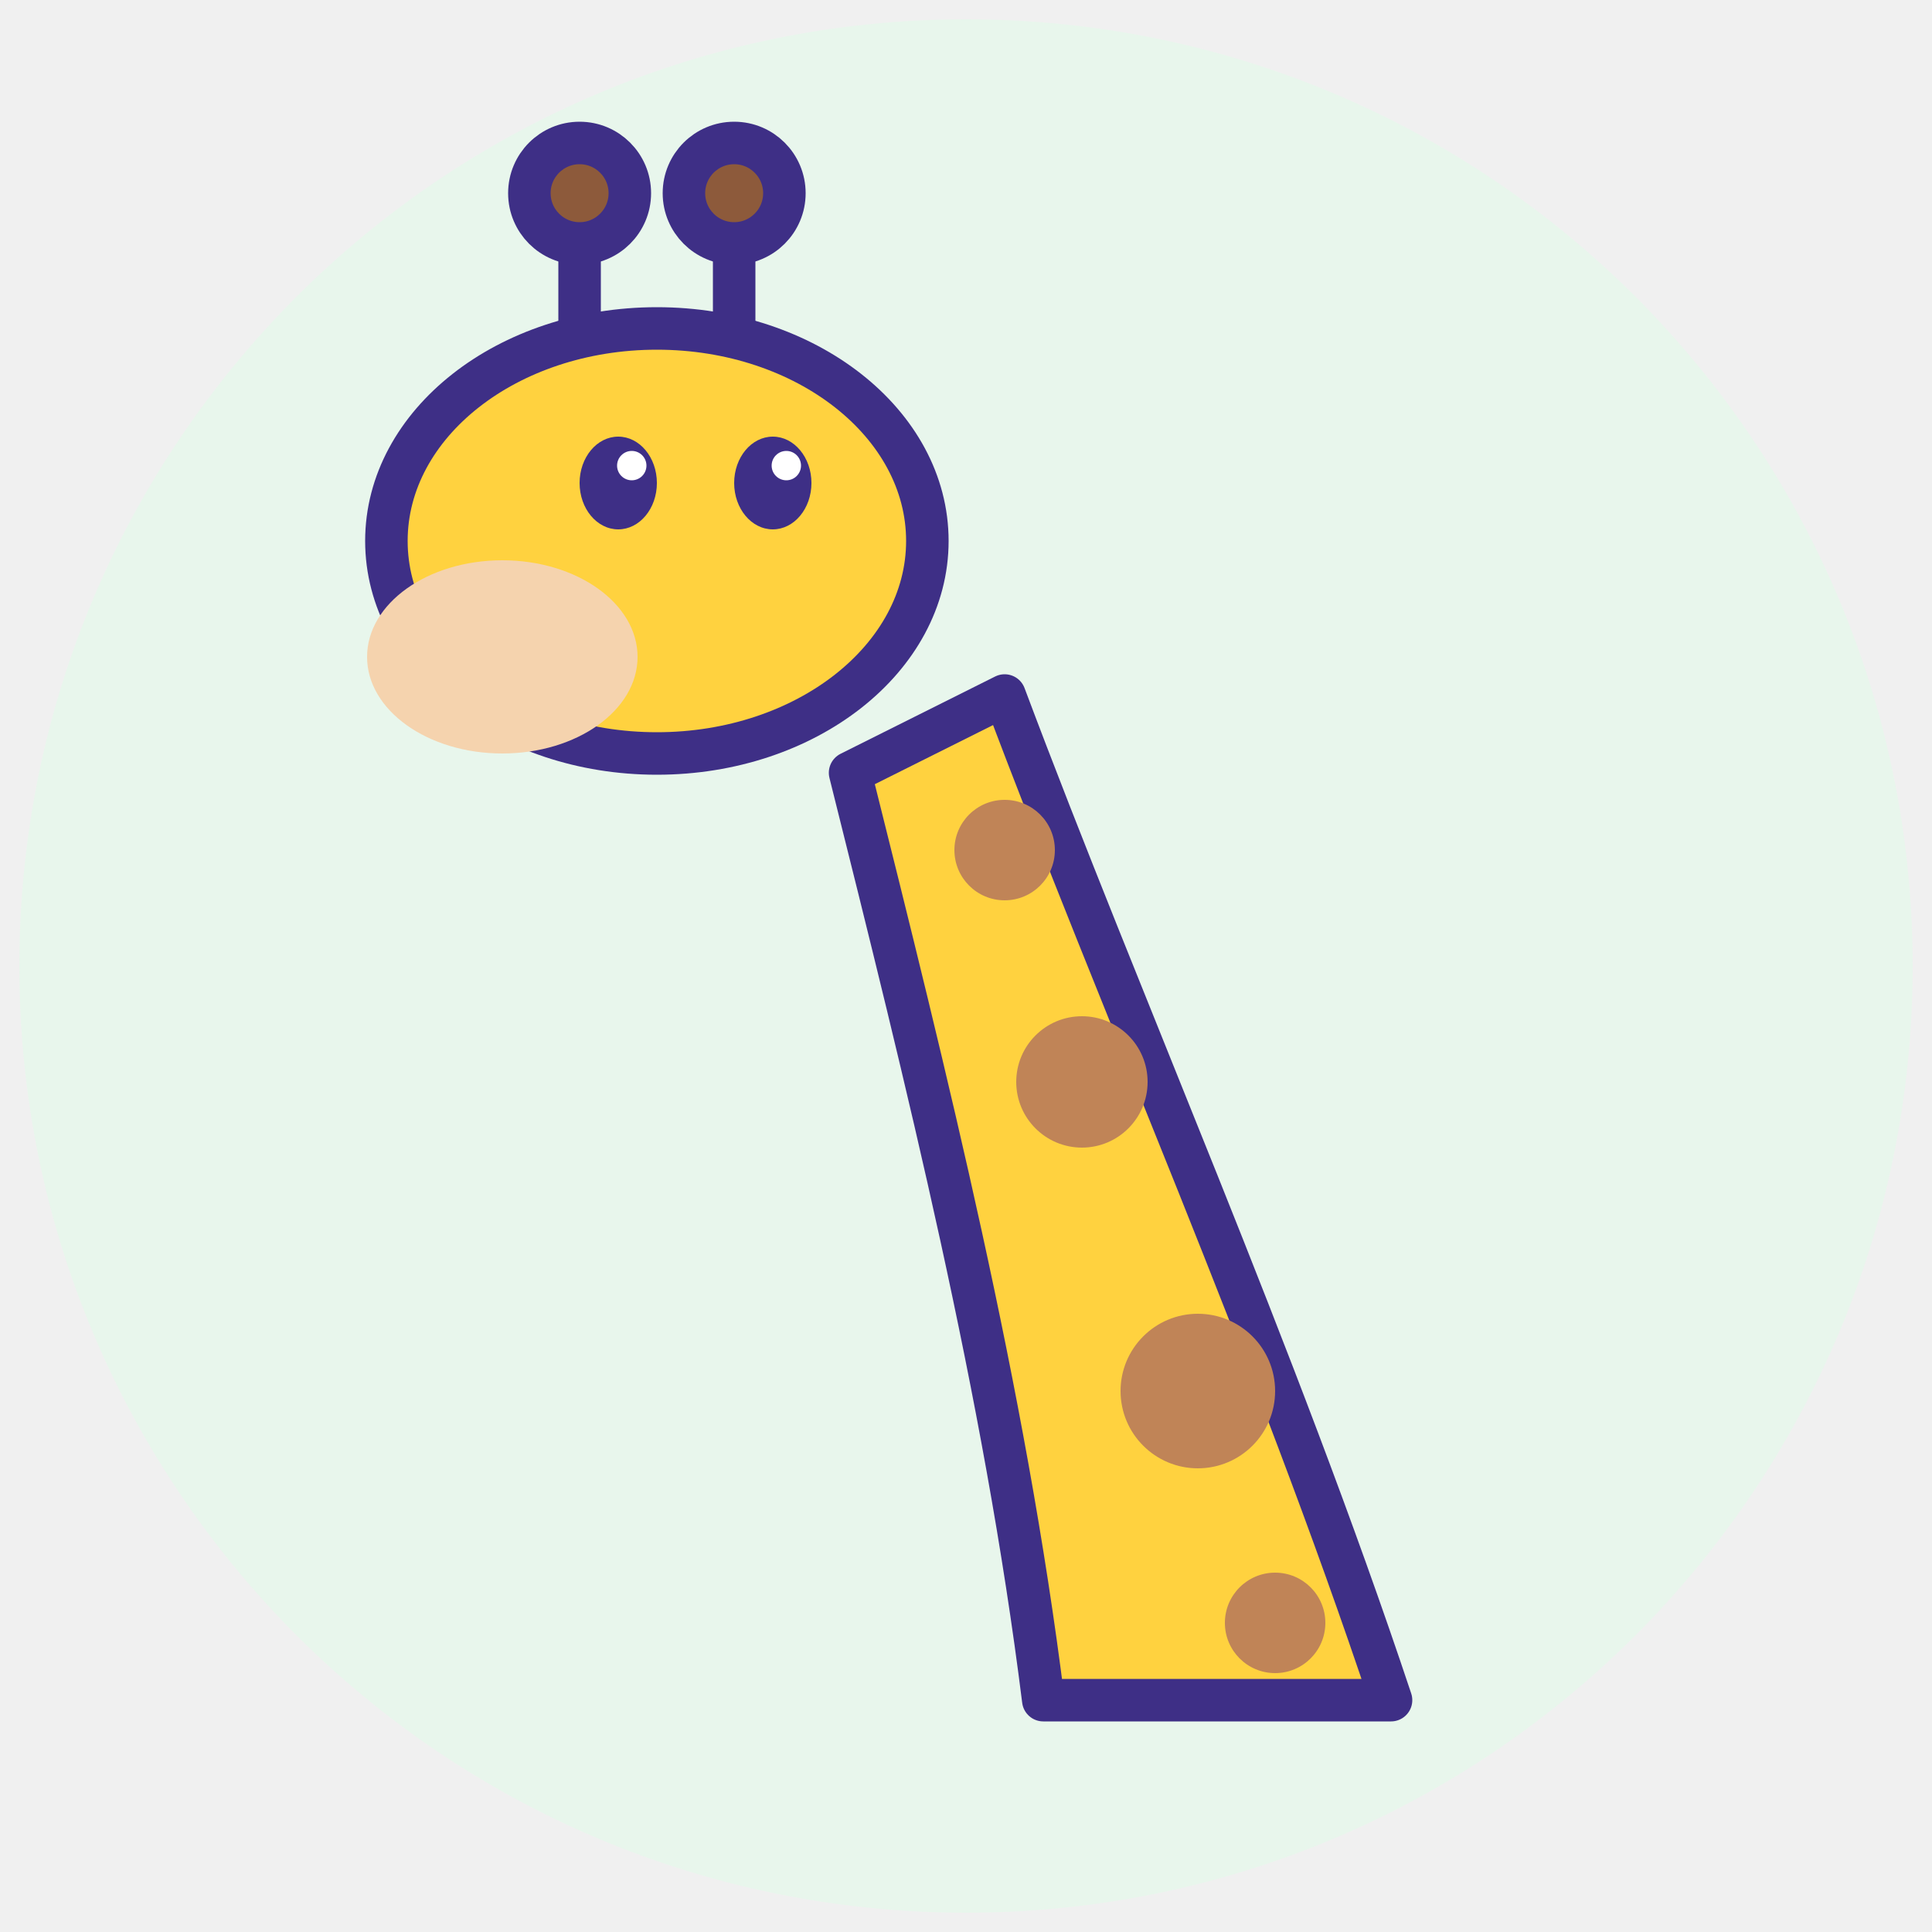
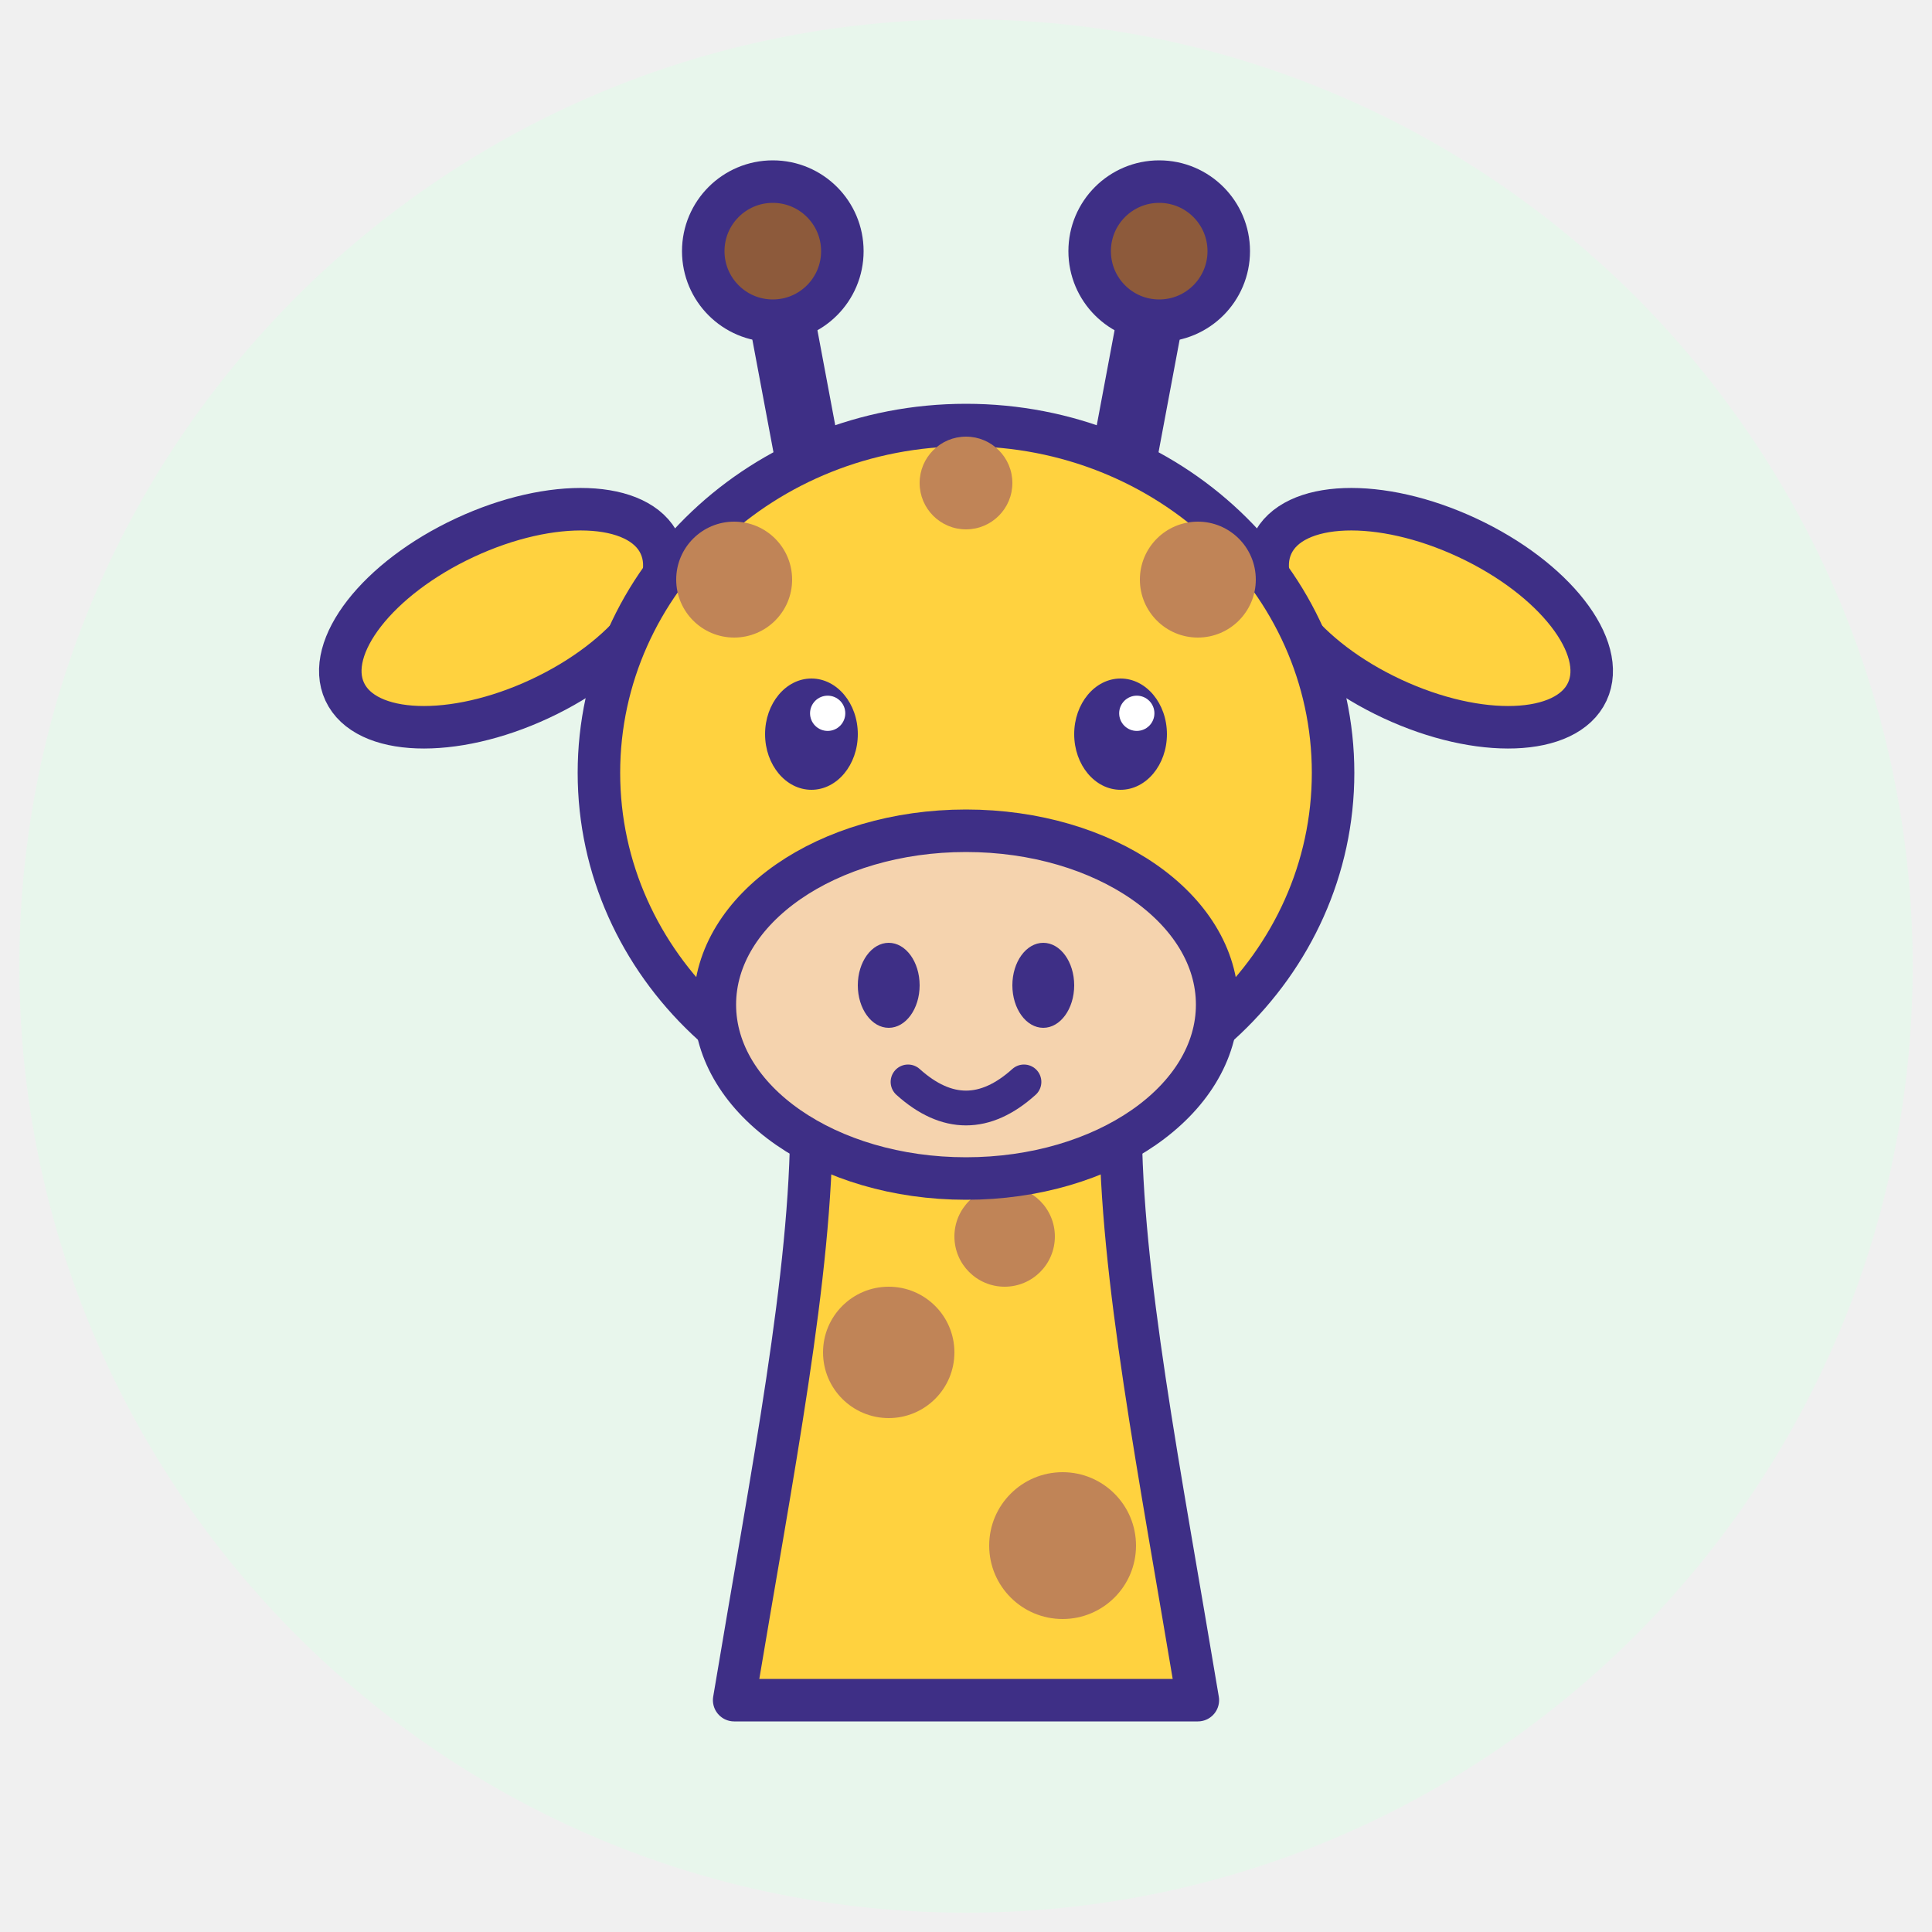
<svg xmlns="http://www.w3.org/2000/svg" viewBox="0 0 100 100" width="256" height="256">
  <circle cx="50" cy="50" r="49" fill="#E8F6EC" />
-   <path d="M30 18 V10 M38 18 V10" fill="#FFD23F" stroke="#3E2F86" stroke-width="2.2" stroke-linejoin="round" stroke-linecap="round" />
-   <circle cx="30" cy="10" r="2.6" fill="#8D5A3B" stroke="#3E2F86" stroke-width="2.2" />
-   <circle cx="38" cy="10" r="2.6" fill="#8D5A3B" stroke="#3E2F86" stroke-width="2.2" />
-   <path d="M44 40 C48 56 52 72 54 88 H72 C66 70 58 52 52 36Z" fill="#FFD23F" stroke="#3E2F86" stroke-width="2.2" stroke-linejoin="round" stroke-linecap="round" />
-   <ellipse cx="34" cy="28" rx="14" ry="11" fill="#FFD23F" stroke="#3E2F86" stroke-width="2.2" />
-   <ellipse cx="26" cy="34" rx="7" ry="5" fill="#F5D3AE" />
-   <ellipse cx="32" cy="25" rx="2" ry="2.4" fill="#3E2F86" />
-   <circle cx="32.7" cy="24.1" r="0.76" fill="#fff" />
-   <ellipse cx="40" cy="25" rx="2" ry="2.4" fill="#3E2F86" />
-   <circle cx="40.7" cy="24.1" r="0.76" fill="#fff" />
-   <circle cx="56" cy="56" r="3.4" fill="#C08457" />
-   <circle cx="62" cy="72" r="4" fill="#C08457" />
-   <circle cx="52" cy="44" r="2.6" fill="#C08457" />
-   <circle cx="66" cy="84" r="2.6" fill="#C08457" />
+   <path d="M38 88 C40 76 42 66 42 58 H58 C58 66 60 76 62 88Z" fill="#FFD23F" stroke="#3E2F86" stroke-width="2.2" stroke-linejoin="round" stroke-linecap="round" />
+   <circle cx="46" cy="70" r="3.4" fill="#C08457" />
+   <circle cx="55" cy="80" r="3.8" fill="#C08457" />
+   <circle cx="52" cy="64" r="2.6" fill="#C08457" />
+   <path d="M43 30 L40 14 M57 30 L60 14" fill="none" stroke="#3E2F86" stroke-width="3.4" stroke-linecap="round" stroke-linejoin="round" />
+   <circle cx="40" cy="13" r="3.6" fill="#8D5A3B" stroke="#3E2F86" stroke-width="2.2" />
+   <circle cx="60" cy="13" r="3.6" fill="#8D5A3B" stroke="#3E2F86" stroke-width="2.2" />
+   <ellipse cx="26" cy="32" rx="9" ry="4.6" fill="#FFD23F" stroke="#3E2F86" stroke-width="2.2" transform="rotate(-25 26 32)" />
+   <ellipse cx="74" cy="32" rx="9" ry="4.6" fill="#FFD23F" stroke="#3E2F86" stroke-width="2.2" transform="rotate(25 74 32)" />
+   <ellipse cx="50" cy="40" rx="19" ry="18" fill="#FFD23F" stroke="#3E2F86" stroke-width="2.2" />
+   <circle cx="38" cy="30" r="3" fill="#C08457" />
+   <circle cx="62" cy="30" r="3" fill="#C08457" />
+   <circle cx="50" cy="25" r="2.4" fill="#C08457" />
+   <ellipse cx="50" cy="52" rx="13" ry="9" fill="#F5D3AE" stroke="#3E2F86" stroke-width="2.2" />
+   <ellipse cx="42" cy="38" rx="2.4" ry="2.88" fill="#3E2F86" />
+   <circle cx="42.84" cy="36.92" r="0.912" fill="#fff" />
+   <ellipse cx="58" cy="38" rx="2.4" ry="2.88" fill="#3E2F86" />
+   <circle cx="58.84" cy="36.92" r="0.912" fill="#fff" />
+   <ellipse cx="46" cy="51" rx="1.6" ry="2.2" fill="#3E2F86" />
+   <ellipse cx="54" cy="51" rx="1.6" ry="2.2" fill="#3E2F86" />
+   <path d="M47 56 Q50 58.7 53 56" fill="none" stroke="#3E2F86" stroke-width="1.8" stroke-linecap="round" stroke-linejoin="round" />
</svg>
